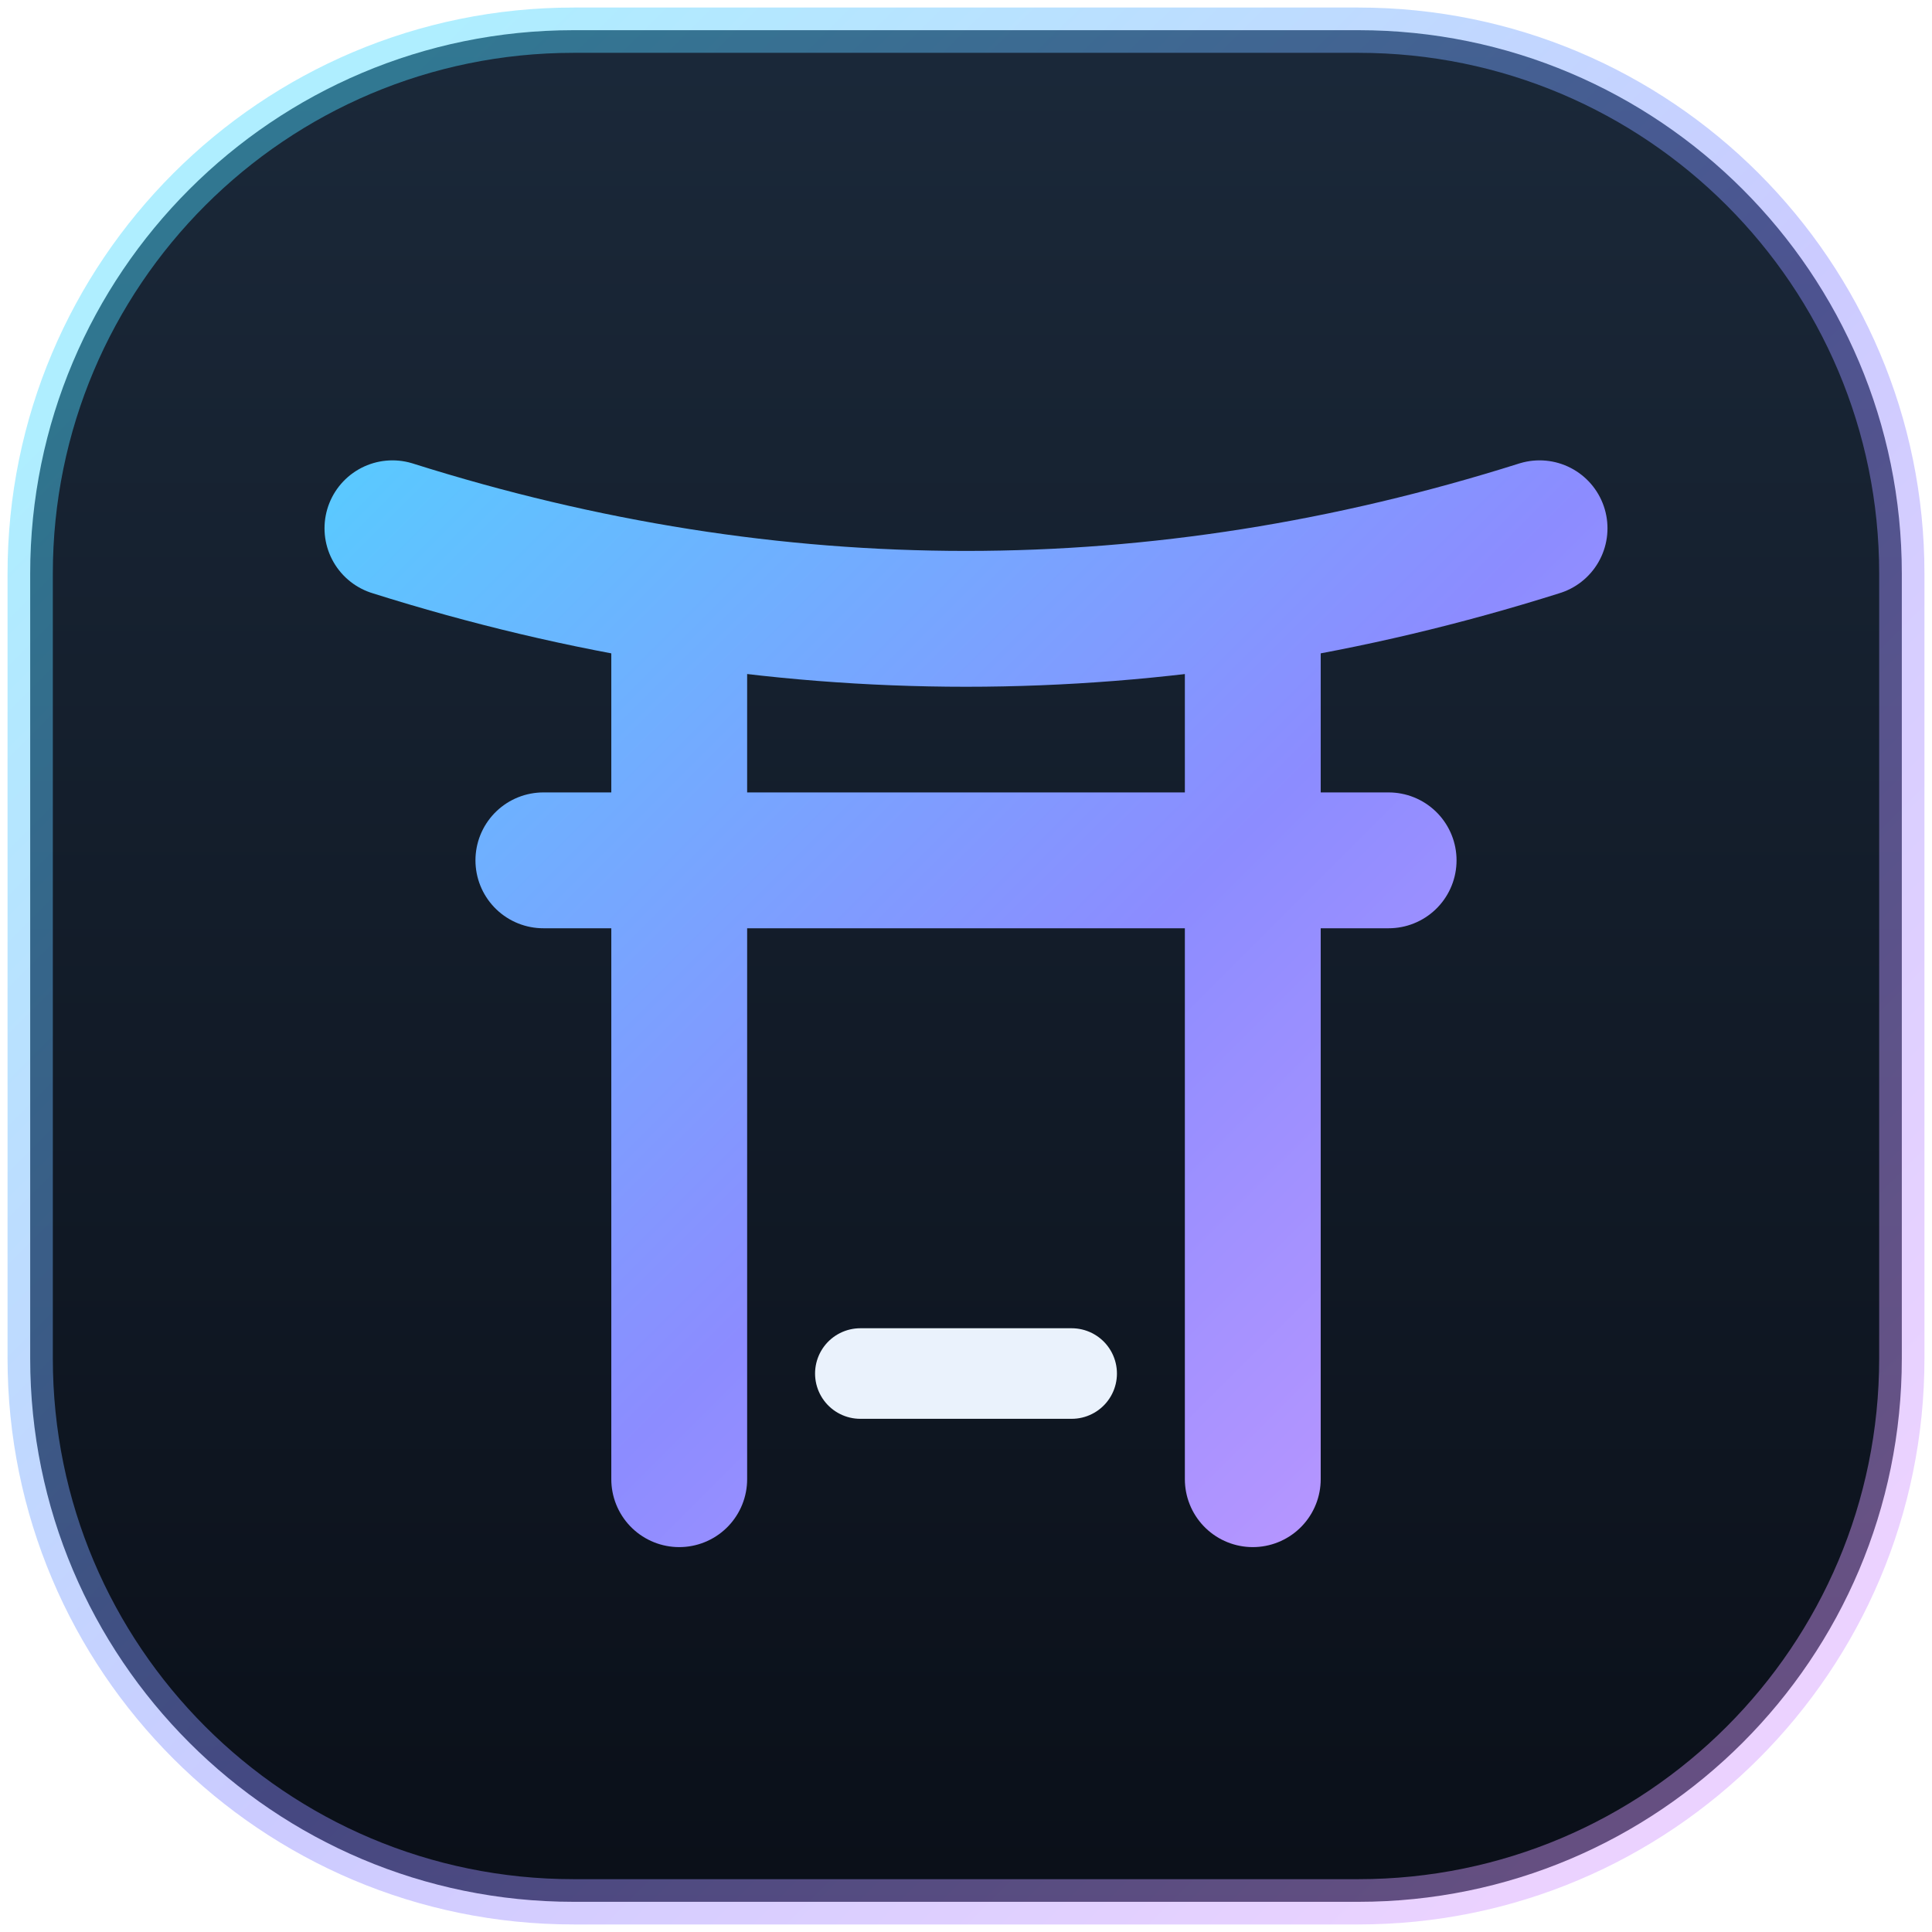
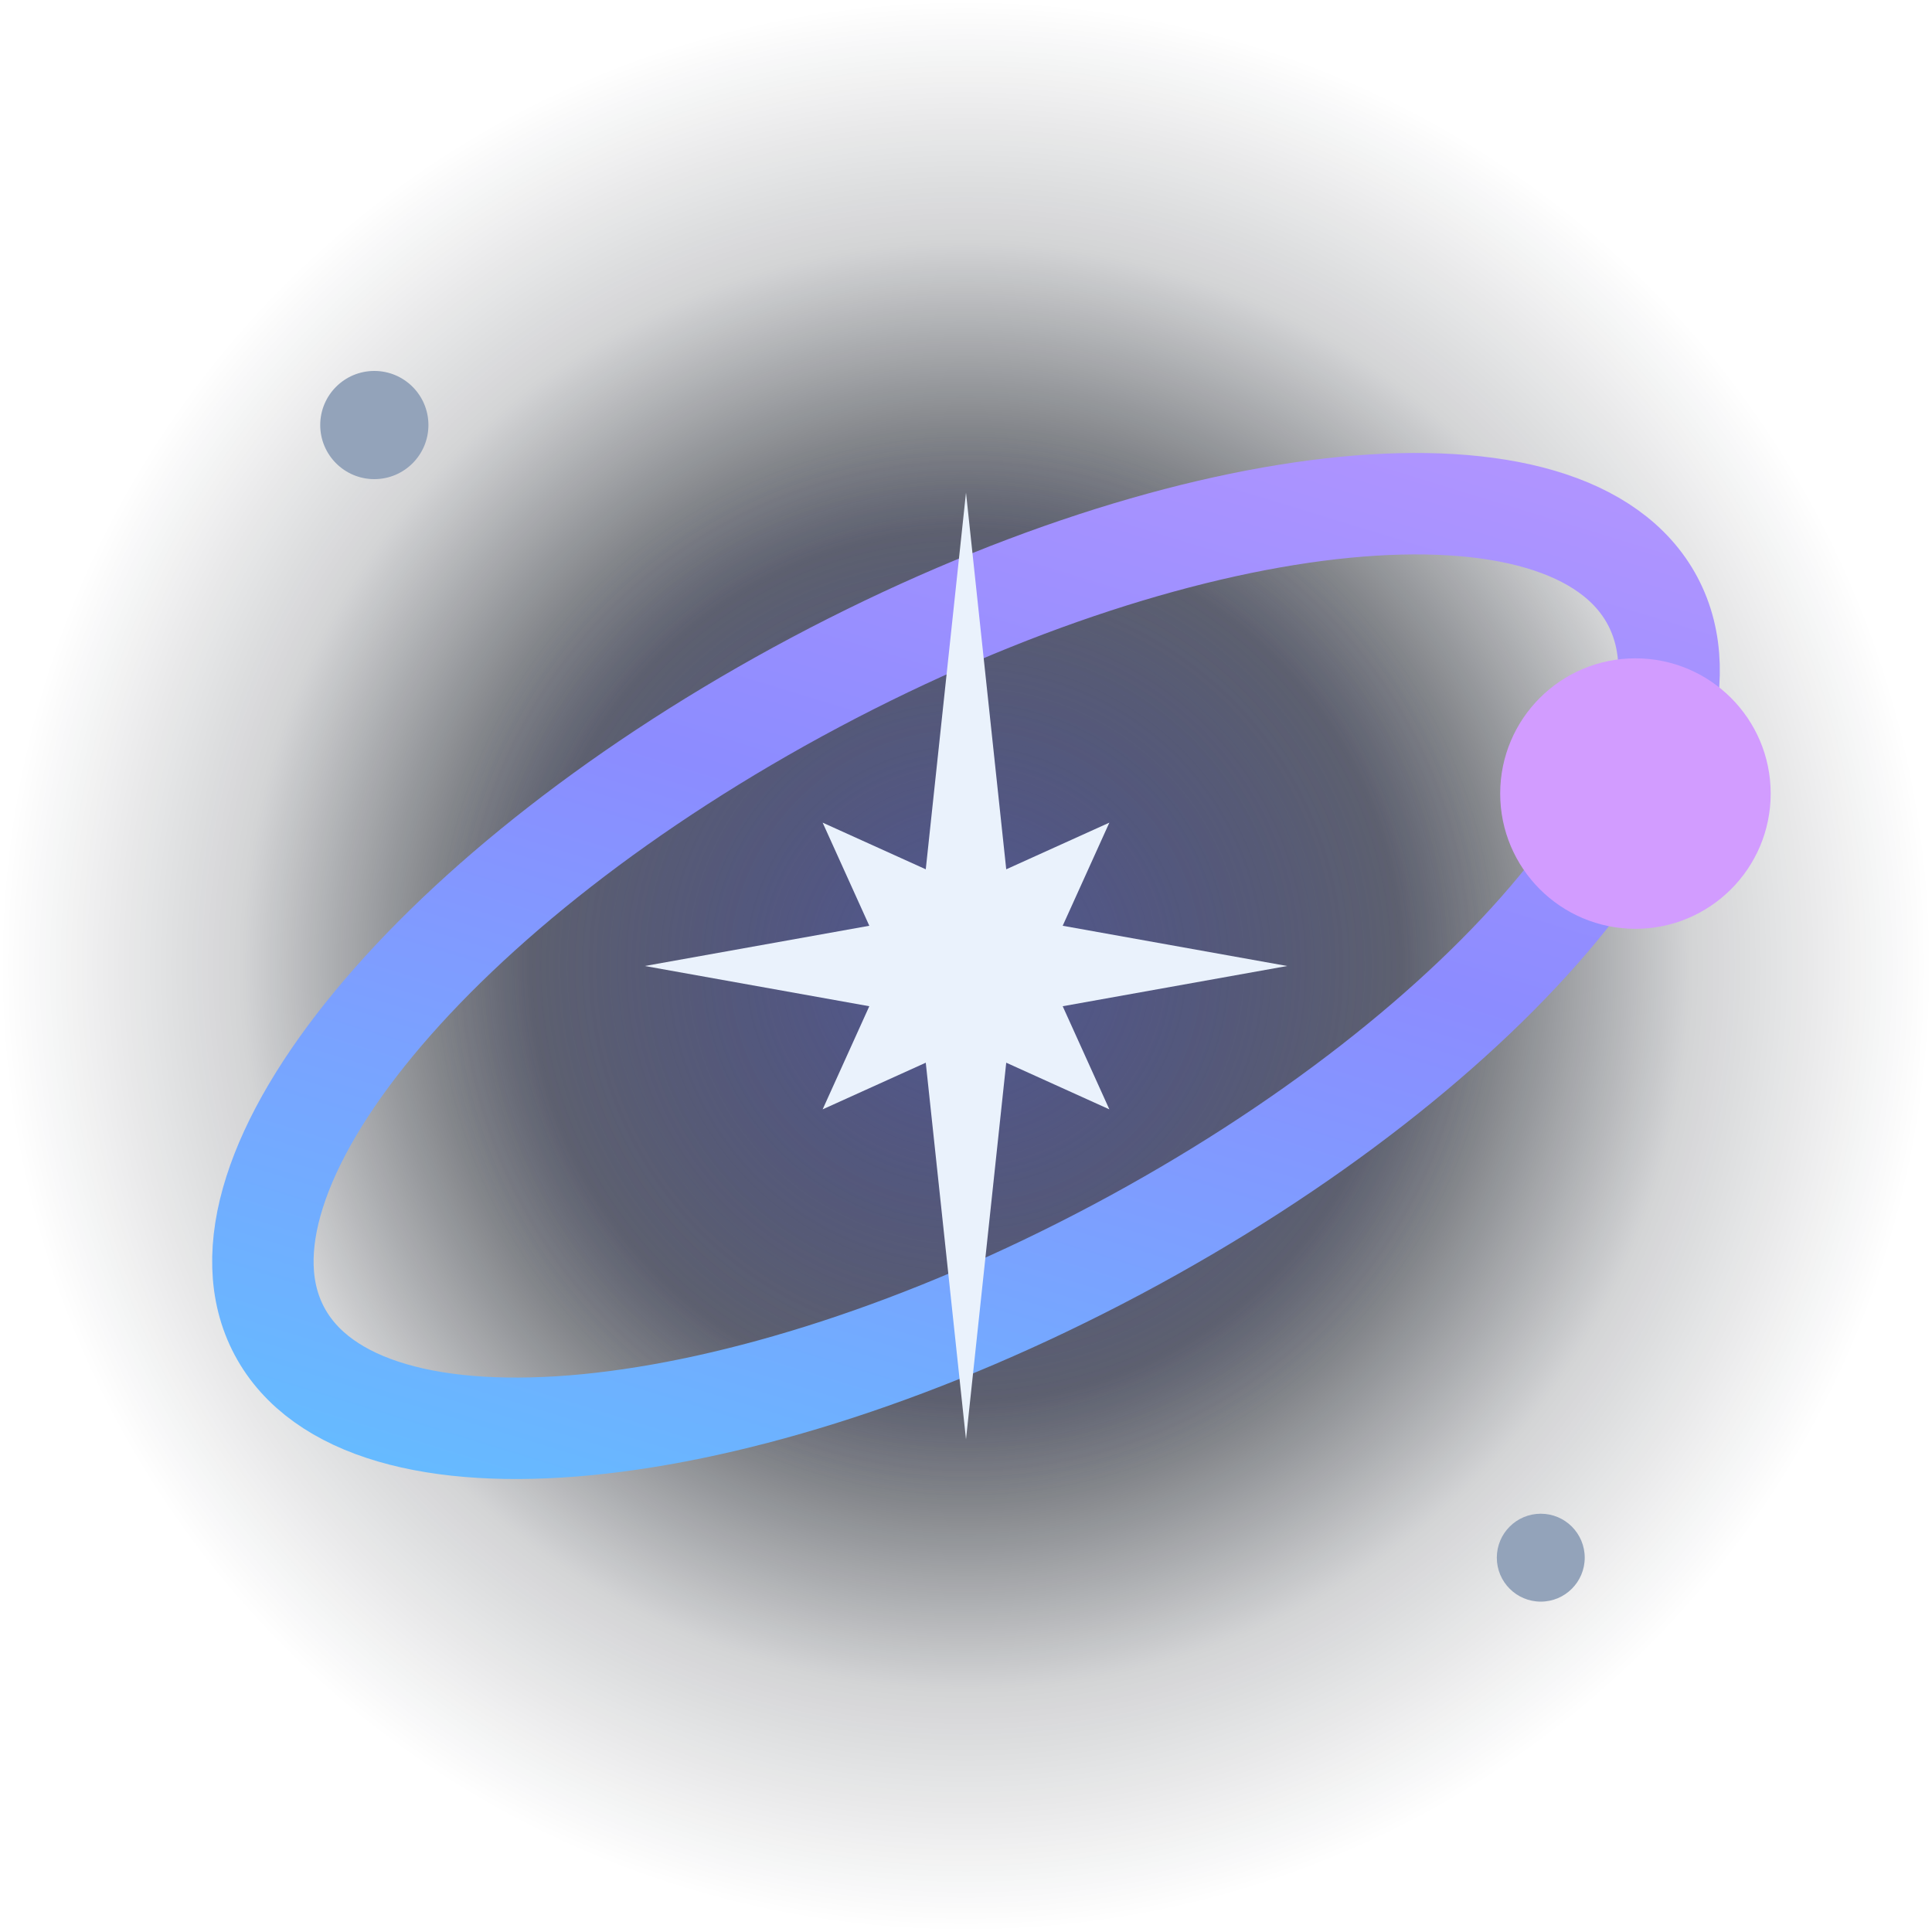
<svg xmlns="http://www.w3.org/2000/svg" viewBox="0 0 64 64">
  <defs>
-     <linearGradient id="s" x1="8" y1="8" x2="56" y2="56" gradientUnits="userSpaceOnUse">
+     <linearGradient id="s" x1="8" y1="56" x2="56" y2="8" gradientUnits="userSpaceOnUse">
      <stop offset="0" stop-color="#4dd9ff" />
      <stop offset=".55" stop-color="#8c8cff" />
      <stop offset="1" stop-color="#d29cff" />
    </linearGradient>
-     <linearGradient id="t" x1="0" y1="0" x2="0" y2="64" gradientUnits="userSpaceOnUse">
-       <stop offset="0" stop-color="#1b293a" />
-       <stop offset="1" stop-color="#0a0f18" />
-     </linearGradient>
+     <radialGradient id="h" cx="32" cy="32" r="32" gradientUnits="userSpaceOnUse">
+       <stop offset="0" stop-color="#121c2a" stop-opacity=".92" />
+       <stop offset=".45" stop-color="#0a0f18" stop-opacity=".68" />
+       <stop offset=".75" stop-color="#0a0f18" stop-opacity=".18" />
+       <stop offset="1" stop-color="#0a0f18" stop-opacity="0" />
+     </radialGradient>
+     <radialGradient id="g" cx="32" cy="32" r="16" gradientUnits="userSpaceOnUse">
+       <stop offset="0" stop-color="#8c8cff" stop-opacity=".45" />
+       <stop offset="1" stop-color="#8c8cff" stop-opacity="0" />
+     </radialGradient>
  </defs>
-   <rect x="1" y="1" width="62" height="62" rx="18" fill="url(#t)" stroke="url(#s)" stroke-opacity=".45" stroke-width="1.5" />
-   <g fill="none" stroke="url(#s)" stroke-width="4.5" stroke-linecap="round">
-     <path d="M13 17.5Q32 23.5 51 17.5" />
-     <path d="M18 28.5H46" />
-     <path d="M22.5 21V49" />
-     <path d="M41.5 21V49" />
+   <circle cx="32" cy="32" r="32" fill="url(#h)" />
+   <g transform="translate(32 32) scale(1.12) translate(-32 -32)">
+     <circle cx="32" cy="32" r="16" fill="url(#g)" />
+     <ellipse cx="32" cy="32" rx="23" ry="9.5" transform="rotate(-28 32 32)" fill="none" stroke="url(#s)" stroke-width="3" />
+     <circle cx="51.8" cy="26.9" r="4" fill="#d29cff" />
+     <circle cx="14.5" cy="16" r="1.6" fill="#93a3ba" />
+     <circle cx="49" cy="49.5" r="1.3" fill="#93a3ba" />
+     <path d="M32 18L33.19 29.14L36.24 27.76L34.86 30.81L41.5 32L34.86 33.19L36.24 36.24L33.19 34.86L32 46L30.81 34.86L27.76 36.24L29.14 33.19L22.5 32L29.14 30.81L27.76 27.76L30.81 29.14Z" fill="#eaf2fc" />
  </g>
-   <path d="M28.5 45.5H35.5" stroke="#eaf2fc" stroke-width="3" stroke-linecap="round" />
</svg>
